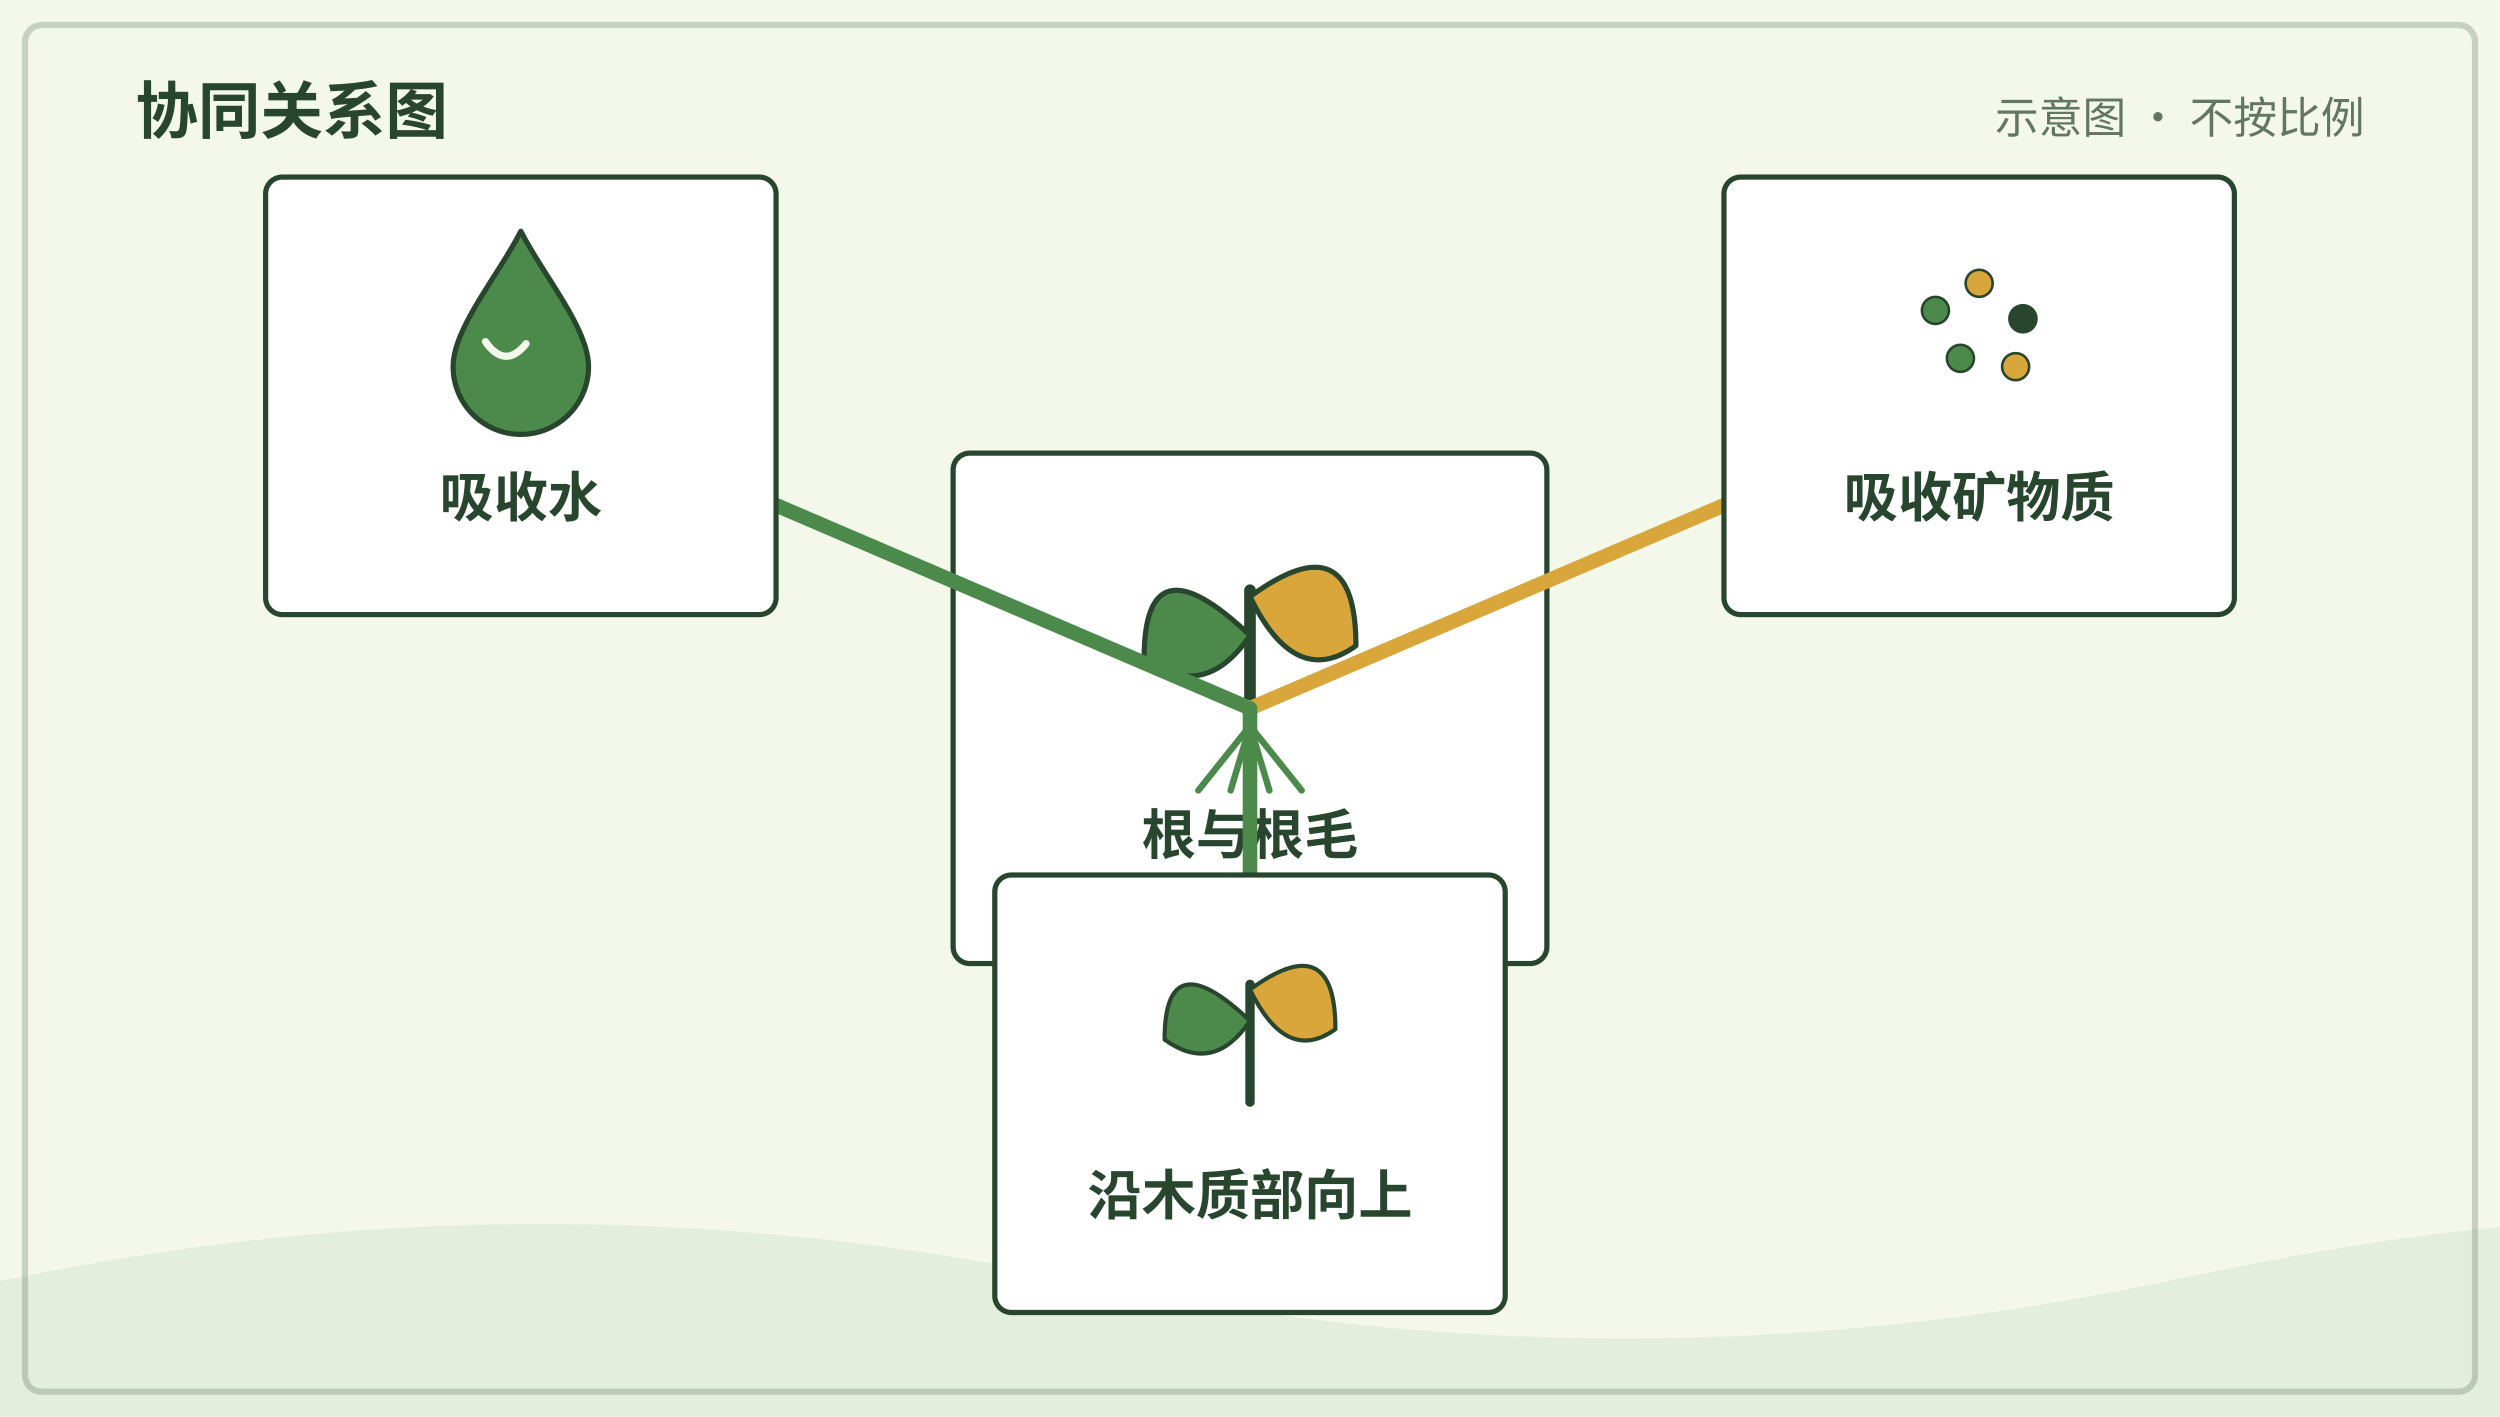
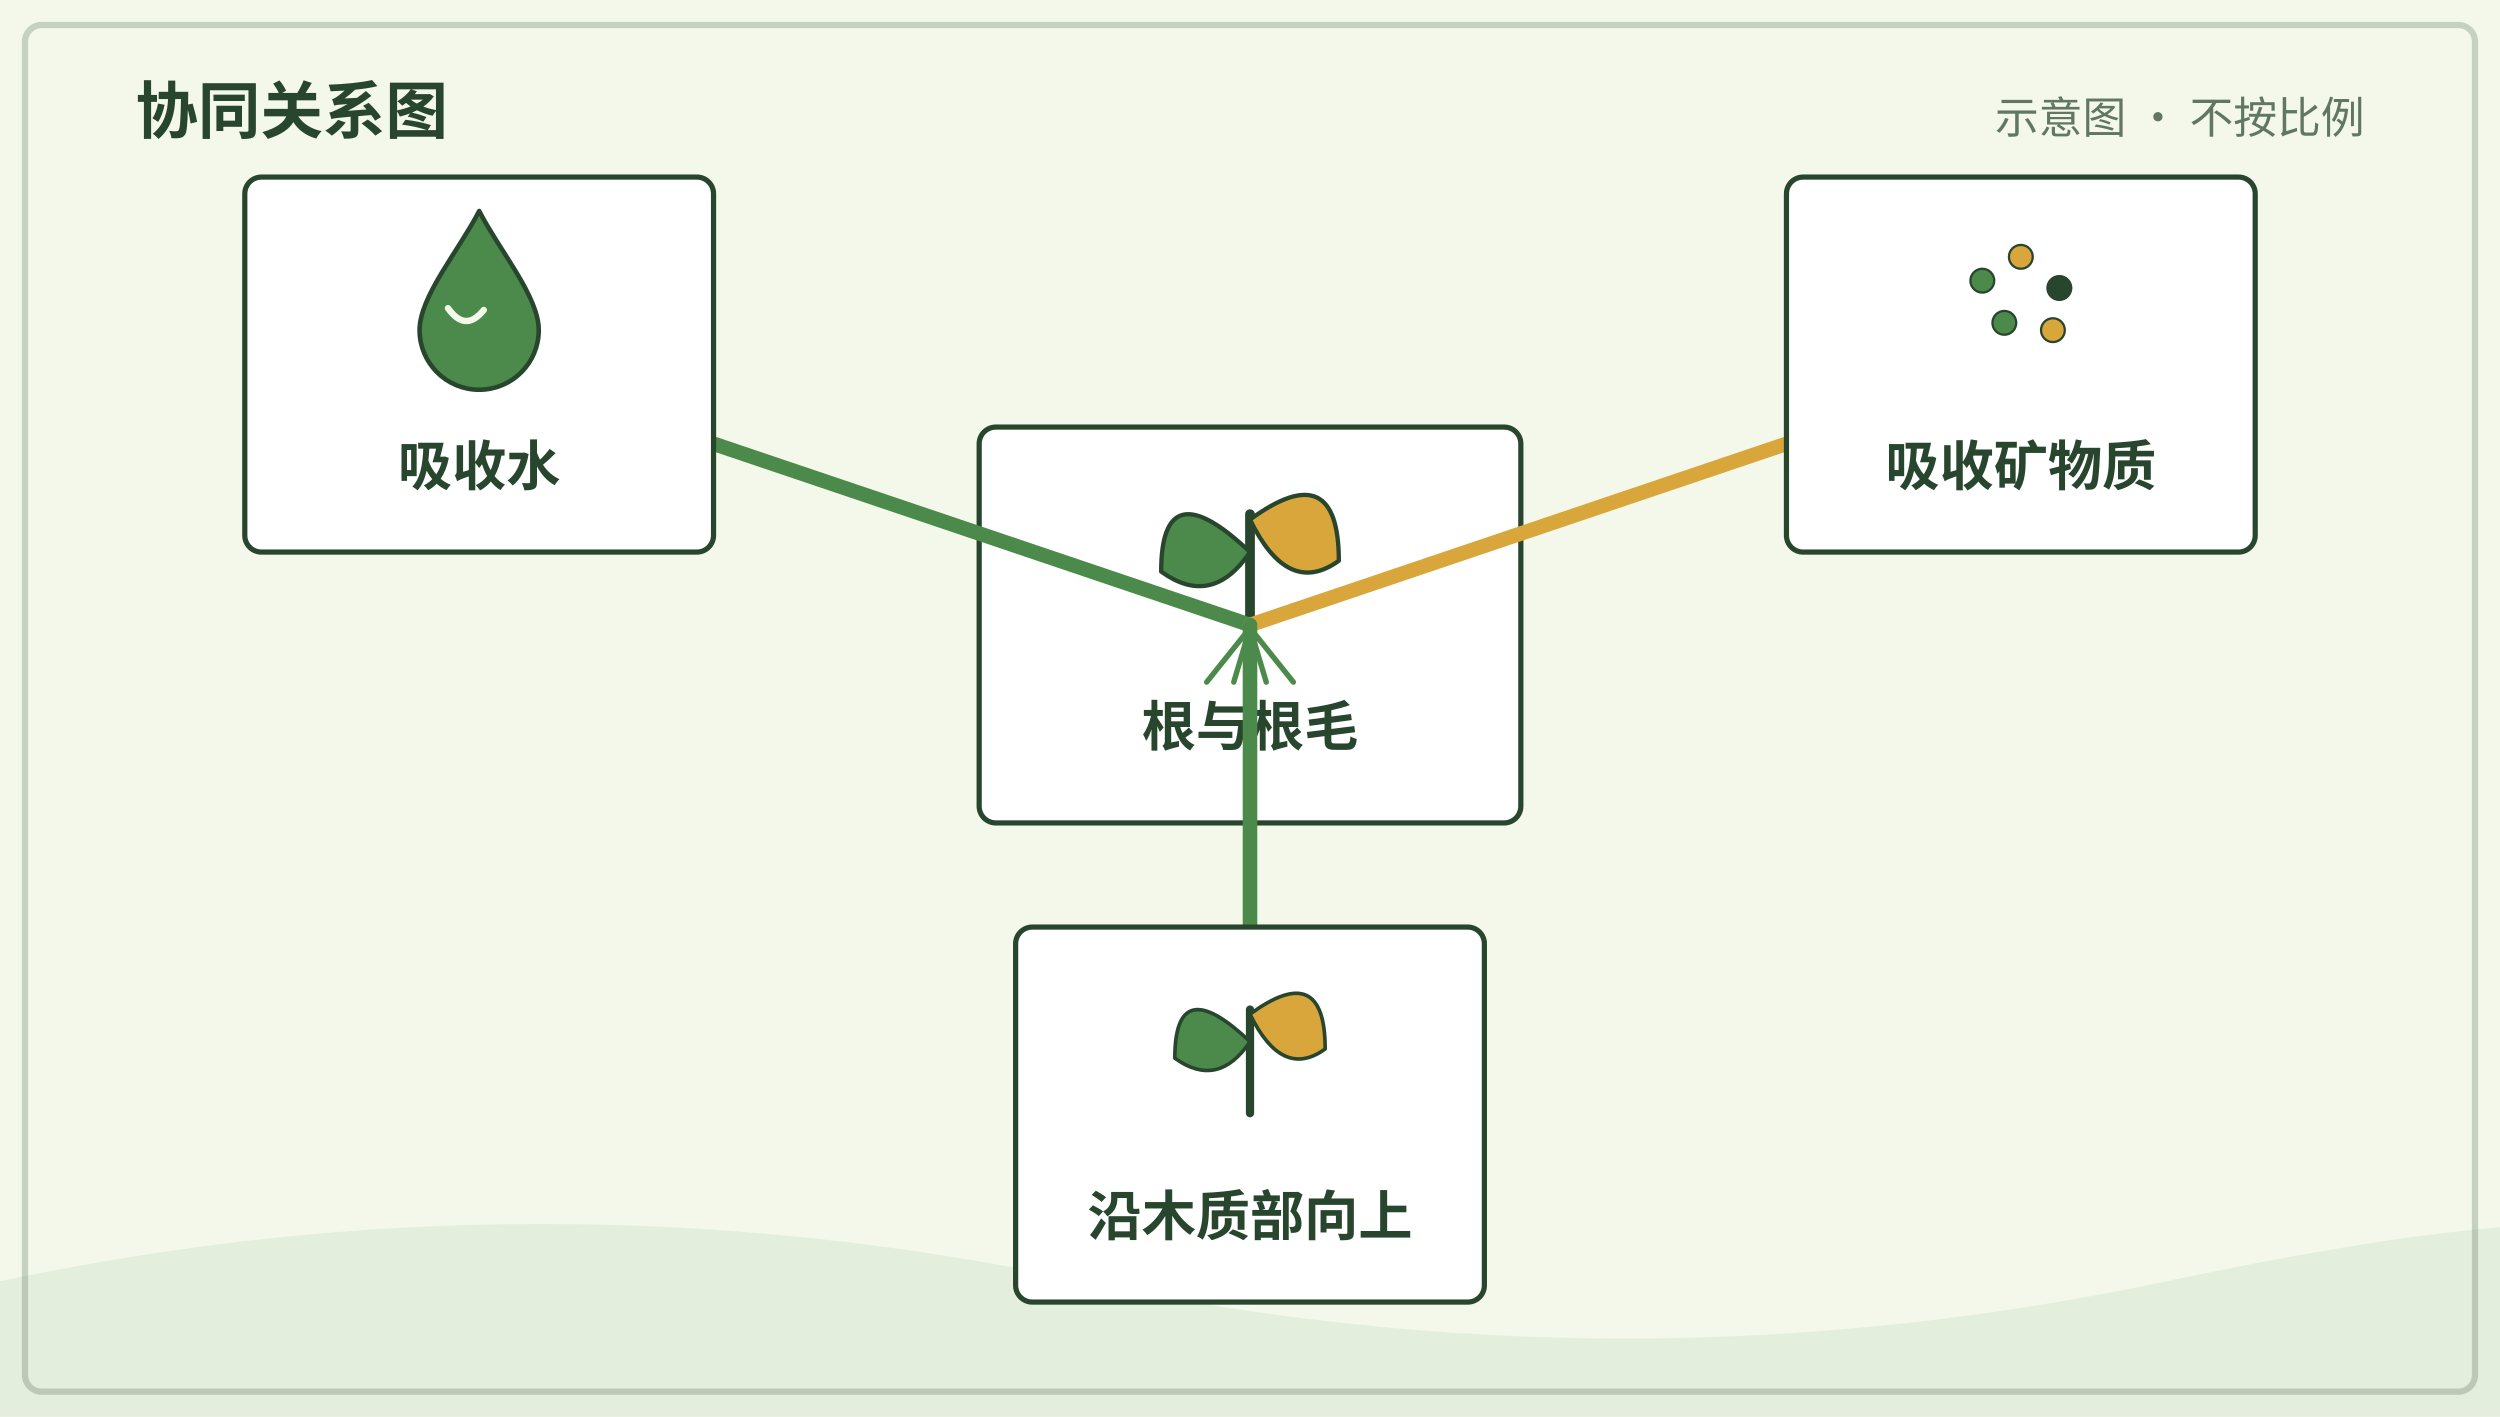
<svg xmlns="http://www.w3.org/2000/svg" width="1200" height="680" viewBox="0 0 1200 680" role="img" aria-labelledby="title desc">
  <defs>
    <marker id="arrow" markerWidth="10" markerHeight="10" refX="8" refY="3" orient="auto" markerUnits="strokeWidth">
      <path d="M0,0 L0,6 L9,3 z" fill="#28452d" />
    </marker>
  </defs>
  <rect width="1200" height="680" fill="#f3f8ea" />
  <path d="M0,615 Q260,560 520,615 T1040,615 T1300,615 V680 H0 Z" fill="#4c8a4b" opacity="0.09" />
  <text x="65" y="64" fill="#28452d" font-family="system-ui, PingFang SC, Noto Sans CJK SC, sans-serif" font-size="30" font-weight="750">协同关系图</text>
  <text x="1135" y="64" text-anchor="end" fill="#28452d" opacity="0.72" font-family="system-ui, PingFang SC, Noto Sans CJK SC, sans-serif" font-size="21">示意图 · 不按比例</text>
-   <rect x="457.5" y="217.5" width="285" height="245" rx="8" fill="#ffffff" stroke="#28452d" stroke-width="2.5" />
-   <line x1="600" y1="353.36" x2="600" y2="283.3" stroke="#28452d" stroke-width="5.58" stroke-linecap="round" />
-   <path d="M600,305 Q549.16,256.64 549.16,316.16 Q578.3,337.24 600,305 Z" fill="#4c8a4b" stroke="#28452d" stroke-width="2.48" stroke-linecap="round" stroke-linejoin="round" />
-   <path d="M600,286.4 Q650.84,249.2 650.84,309.96 Q621.7,331.04 600,286.4 Z" fill="#d9a63c" stroke="#28452d" stroke-width="2.48" stroke-linecap="round" stroke-linejoin="round" />
-   <line x1="600" y1="348.4" x2="575.2" y2="379.4" stroke="#4c8a4b" stroke-width="3.1" stroke-linecap="round" />
-   <line x1="600" y1="348.4" x2="590.7" y2="379.4" stroke="#4c8a4b" stroke-width="3.1" stroke-linecap="round" />
-   <line x1="600" y1="348.4" x2="609.3" y2="379.4" stroke="#4c8a4b" stroke-width="3.1" stroke-linecap="round" />
-   <line x1="600" y1="348.4" x2="624.8" y2="379.4" stroke="#4c8a4b" stroke-width="3.1" stroke-linecap="round" />
-   <text x="600" y="410" text-anchor="middle" fill="#28452d" font-family="system-ui, PingFang SC, Noto Sans CJK SC, sans-serif" font-size="26" font-weight="650">
+   <rect x="470.0" y="205.0" width="260" height="190" rx="8" fill="#ffffff" stroke="#28452d" stroke-width="2.5" />
+   <line x1="600" y1="305.56" x2="600" y2="246.8" stroke="#28452d" stroke-width="4.68" stroke-linecap="round" />
+   <path d="M600,265 Q557.36,224.44 557.36,274.36 Q581.8,292.04 600,265 Z" fill="#4c8a4b" stroke="#28452d" stroke-width="2.08" stroke-linecap="round" stroke-linejoin="round" />
+   <path d="M600,249.4 Q642.64,218.2 642.64,269.16 Q618.2,286.84 600,249.4 Z" fill="#d9a63c" stroke="#28452d" stroke-width="2.08" stroke-linecap="round" stroke-linejoin="round" />
+   <line x1="600" y1="301.4" x2="579.2" y2="327.4" stroke="#4c8a4b" stroke-width="2.6" stroke-linecap="round" />
+   <line x1="600" y1="301.4" x2="592.2" y2="327.4" stroke="#4c8a4b" stroke-width="2.6" stroke-linecap="round" />
+   <line x1="600" y1="301.4" x2="607.8" y2="327.4" stroke="#4c8a4b" stroke-width="2.6" stroke-linecap="round" />
+   <line x1="600" y1="301.4" x2="620.8" y2="327.4" stroke="#4c8a4b" stroke-width="2.6" stroke-linecap="round" />
+   <text x="600" y="358" text-anchor="middle" fill="#28452d" font-family="system-ui, PingFang SC, Noto Sans CJK SC, sans-serif" font-size="26" font-weight="650">
    <tspan x="600" dy="0">根与根毛</tspan>
  </text>
-   <line x1="600" y1="340" x2="250" y2="190" stroke="#4c8a4b" stroke-width="7" stroke-linecap="round" />
-   <rect x="127.5" y="85.0" width="245" height="210" rx="8" fill="#ffffff" stroke="#28452d" stroke-width="2.5" />
-   <path d="M250,111.0 C239.0,132.5 217.5,157.5 217.5,176.0 A32.5,32.5 0 0 0 282.5,176.0 C282.5,157.5 261.0,132.5 250,111.0 Z" fill="#4c8a4b" stroke="#28452d" stroke-width="2.5" stroke-linecap="round" stroke-linejoin="round" />
-   <path d="M233.0,164.0 Q242.5,177.5 252.5,165.0" fill="none" stroke="#f3f8ea" stroke-width="3.5" stroke-linecap="round" stroke-linejoin="round" />
-   <text x="250" y="248" text-anchor="middle" fill="#28452d" font-family="system-ui, PingFang SC, Noto Sans CJK SC, sans-serif" font-size="26" font-weight="650">
-     <tspan x="250" dy="0">吸收水</tspan>
+   <line x1="600" y1="300" x2="230" y2="175" stroke="#4c8a4b" stroke-width="7" stroke-linecap="round" />
+   <rect x="117.5" y="85.0" width="225" height="180" rx="8" fill="#ffffff" stroke="#28452d" stroke-width="2.5" />
+   <path d="M230,101.28 C220.32,120.2 201.4,142.2 201.4,158.48 A28.6,28.6 0 0 0 258.6,158.48 C258.6,142.2 239.68,120.2 230,101.28 Z" fill="#4c8a4b" stroke="#28452d" stroke-width="2.2" stroke-linecap="round" stroke-linejoin="round" />
+   <path d="M215.04,147.92 Q223.4,159.8 232.2,148.8" fill="none" stroke="#f3f8ea" stroke-width="3.08" stroke-linecap="round" stroke-linejoin="round" />
+   <text x="230" y="233" text-anchor="middle" fill="#28452d" font-family="system-ui, PingFang SC, Noto Sans CJK SC, sans-serif" font-size="26" font-weight="650">
+     <tspan x="230" dy="0">吸收水</tspan>
  </text>
-   <line x1="600" y1="340" x2="950" y2="190" stroke="#d9a63c" stroke-width="7" stroke-linecap="round" />
-   <rect x="827.5" y="85.0" width="245" height="210" rx="8" fill="#ffffff" stroke="#28452d" stroke-width="2.5" />
-   <circle cx="929.0" cy="149.0" r="6.5" fill="#4c8a4b" stroke="#28452d" stroke-width="1.25" />
-   <circle cx="950.0" cy="136.0" r="6.5" fill="#d9a63c" stroke="#28452d" stroke-width="1.25" />
-   <circle cx="971.0" cy="153.0" r="6.5" fill="#28452d" stroke="#28452d" stroke-width="1.25" />
-   <circle cx="941.0" cy="172.0" r="6.5" fill="#4c8a4b" stroke="#28452d" stroke-width="1.25" />
-   <circle cx="967.5" cy="176.0" r="6.5" fill="#d9a63c" stroke="#28452d" stroke-width="1.25" />
-   <text x="950" y="248" text-anchor="middle" fill="#28452d" font-family="system-ui, PingFang SC, Noto Sans CJK SC, sans-serif" font-size="26" font-weight="650">
-     <tspan x="950" dy="0">吸收矿物质</tspan>
+   <line x1="600" y1="300" x2="970" y2="175" stroke="#d9a63c" stroke-width="7" stroke-linecap="round" />
+   <rect x="857.5" y="85.0" width="225" height="180" rx="8" fill="#ffffff" stroke="#28452d" stroke-width="2.5" />
+   <circle cx="951.52" cy="134.72" r="5.72" fill="#4c8a4b" stroke="#28452d" stroke-width="1.1" />
+   <circle cx="970.0" cy="123.28" r="5.72" fill="#d9a63c" stroke="#28452d" stroke-width="1.1" />
+   <circle cx="988.48" cy="138.24" r="5.72" fill="#28452d" stroke="#28452d" stroke-width="1.1" />
+   <circle cx="962.08" cy="154.96" r="5.72" fill="#4c8a4b" stroke="#28452d" stroke-width="1.1" />
+   <circle cx="985.4" cy="158.48" r="5.72" fill="#d9a63c" stroke="#28452d" stroke-width="1.1" />
+   <text x="970" y="233" text-anchor="middle" fill="#28452d" font-family="system-ui, PingFang SC, Noto Sans CJK SC, sans-serif" font-size="26" font-weight="650">
+     <tspan x="970" dy="0">吸收矿物质</tspan>
  </text>
-   <line x1="600" y1="340" x2="600" y2="525" stroke="#4c8a4b" stroke-width="7" stroke-linecap="round" />
-   <rect x="477.5" y="420.0" width="245" height="210" rx="8" fill="#ffffff" stroke="#28452d" stroke-width="2.5" />
-   <line x1="600" y1="529.0" x2="600" y2="472.5" stroke="#28452d" stroke-width="4.5" stroke-linecap="round" />
-   <path d="M600,490 Q559.0,451.0 559.0,499.0 Q582.5,516.0 600,490 Z" fill="#4c8a4b" stroke="#28452d" stroke-width="2.0" stroke-linecap="round" stroke-linejoin="round" />
-   <path d="M600,475.0 Q641.0,445.0 641.0,494.0 Q617.5,511.0 600,475.0 Z" fill="#d9a63c" stroke="#28452d" stroke-width="2.0" stroke-linecap="round" stroke-linejoin="round" />
-   <text x="600" y="583" text-anchor="middle" fill="#28452d" font-family="system-ui, PingFang SC, Noto Sans CJK SC, sans-serif" font-size="26" font-weight="650">
+   <line x1="600" y1="300" x2="600" y2="535" stroke="#4c8a4b" stroke-width="7" stroke-linecap="round" />
+   <rect x="487.5" y="445.0" width="225" height="180" rx="8" fill="#ffffff" stroke="#28452d" stroke-width="2.5" />
+   <line x1="600" y1="534.32" x2="600" y2="484.6" stroke="#28452d" stroke-width="3.96" stroke-linecap="round" />
+   <path d="M600,500 Q563.92,465.68 563.92,507.92 Q584.6,522.88 600,500 Z" fill="#4c8a4b" stroke="#28452d" stroke-width="1.76" stroke-linecap="round" stroke-linejoin="round" />
+   <path d="M600,486.8 Q636.08,460.4 636.08,503.52 Q615.4,518.48 600,486.8 Z" fill="#d9a63c" stroke="#28452d" stroke-width="1.76" stroke-linecap="round" stroke-linejoin="round" />
+   <text x="600" y="593" text-anchor="middle" fill="#28452d" font-family="system-ui, PingFang SC, Noto Sans CJK SC, sans-serif" font-size="26" font-weight="650">
    <tspan x="600" dy="0">沿木质部向上</tspan>
  </text>
  <rect x="12" y="12" width="1176" height="656" rx="8" fill="none" stroke="#28452d" stroke-width="3" opacity="0.22" />
</svg>
